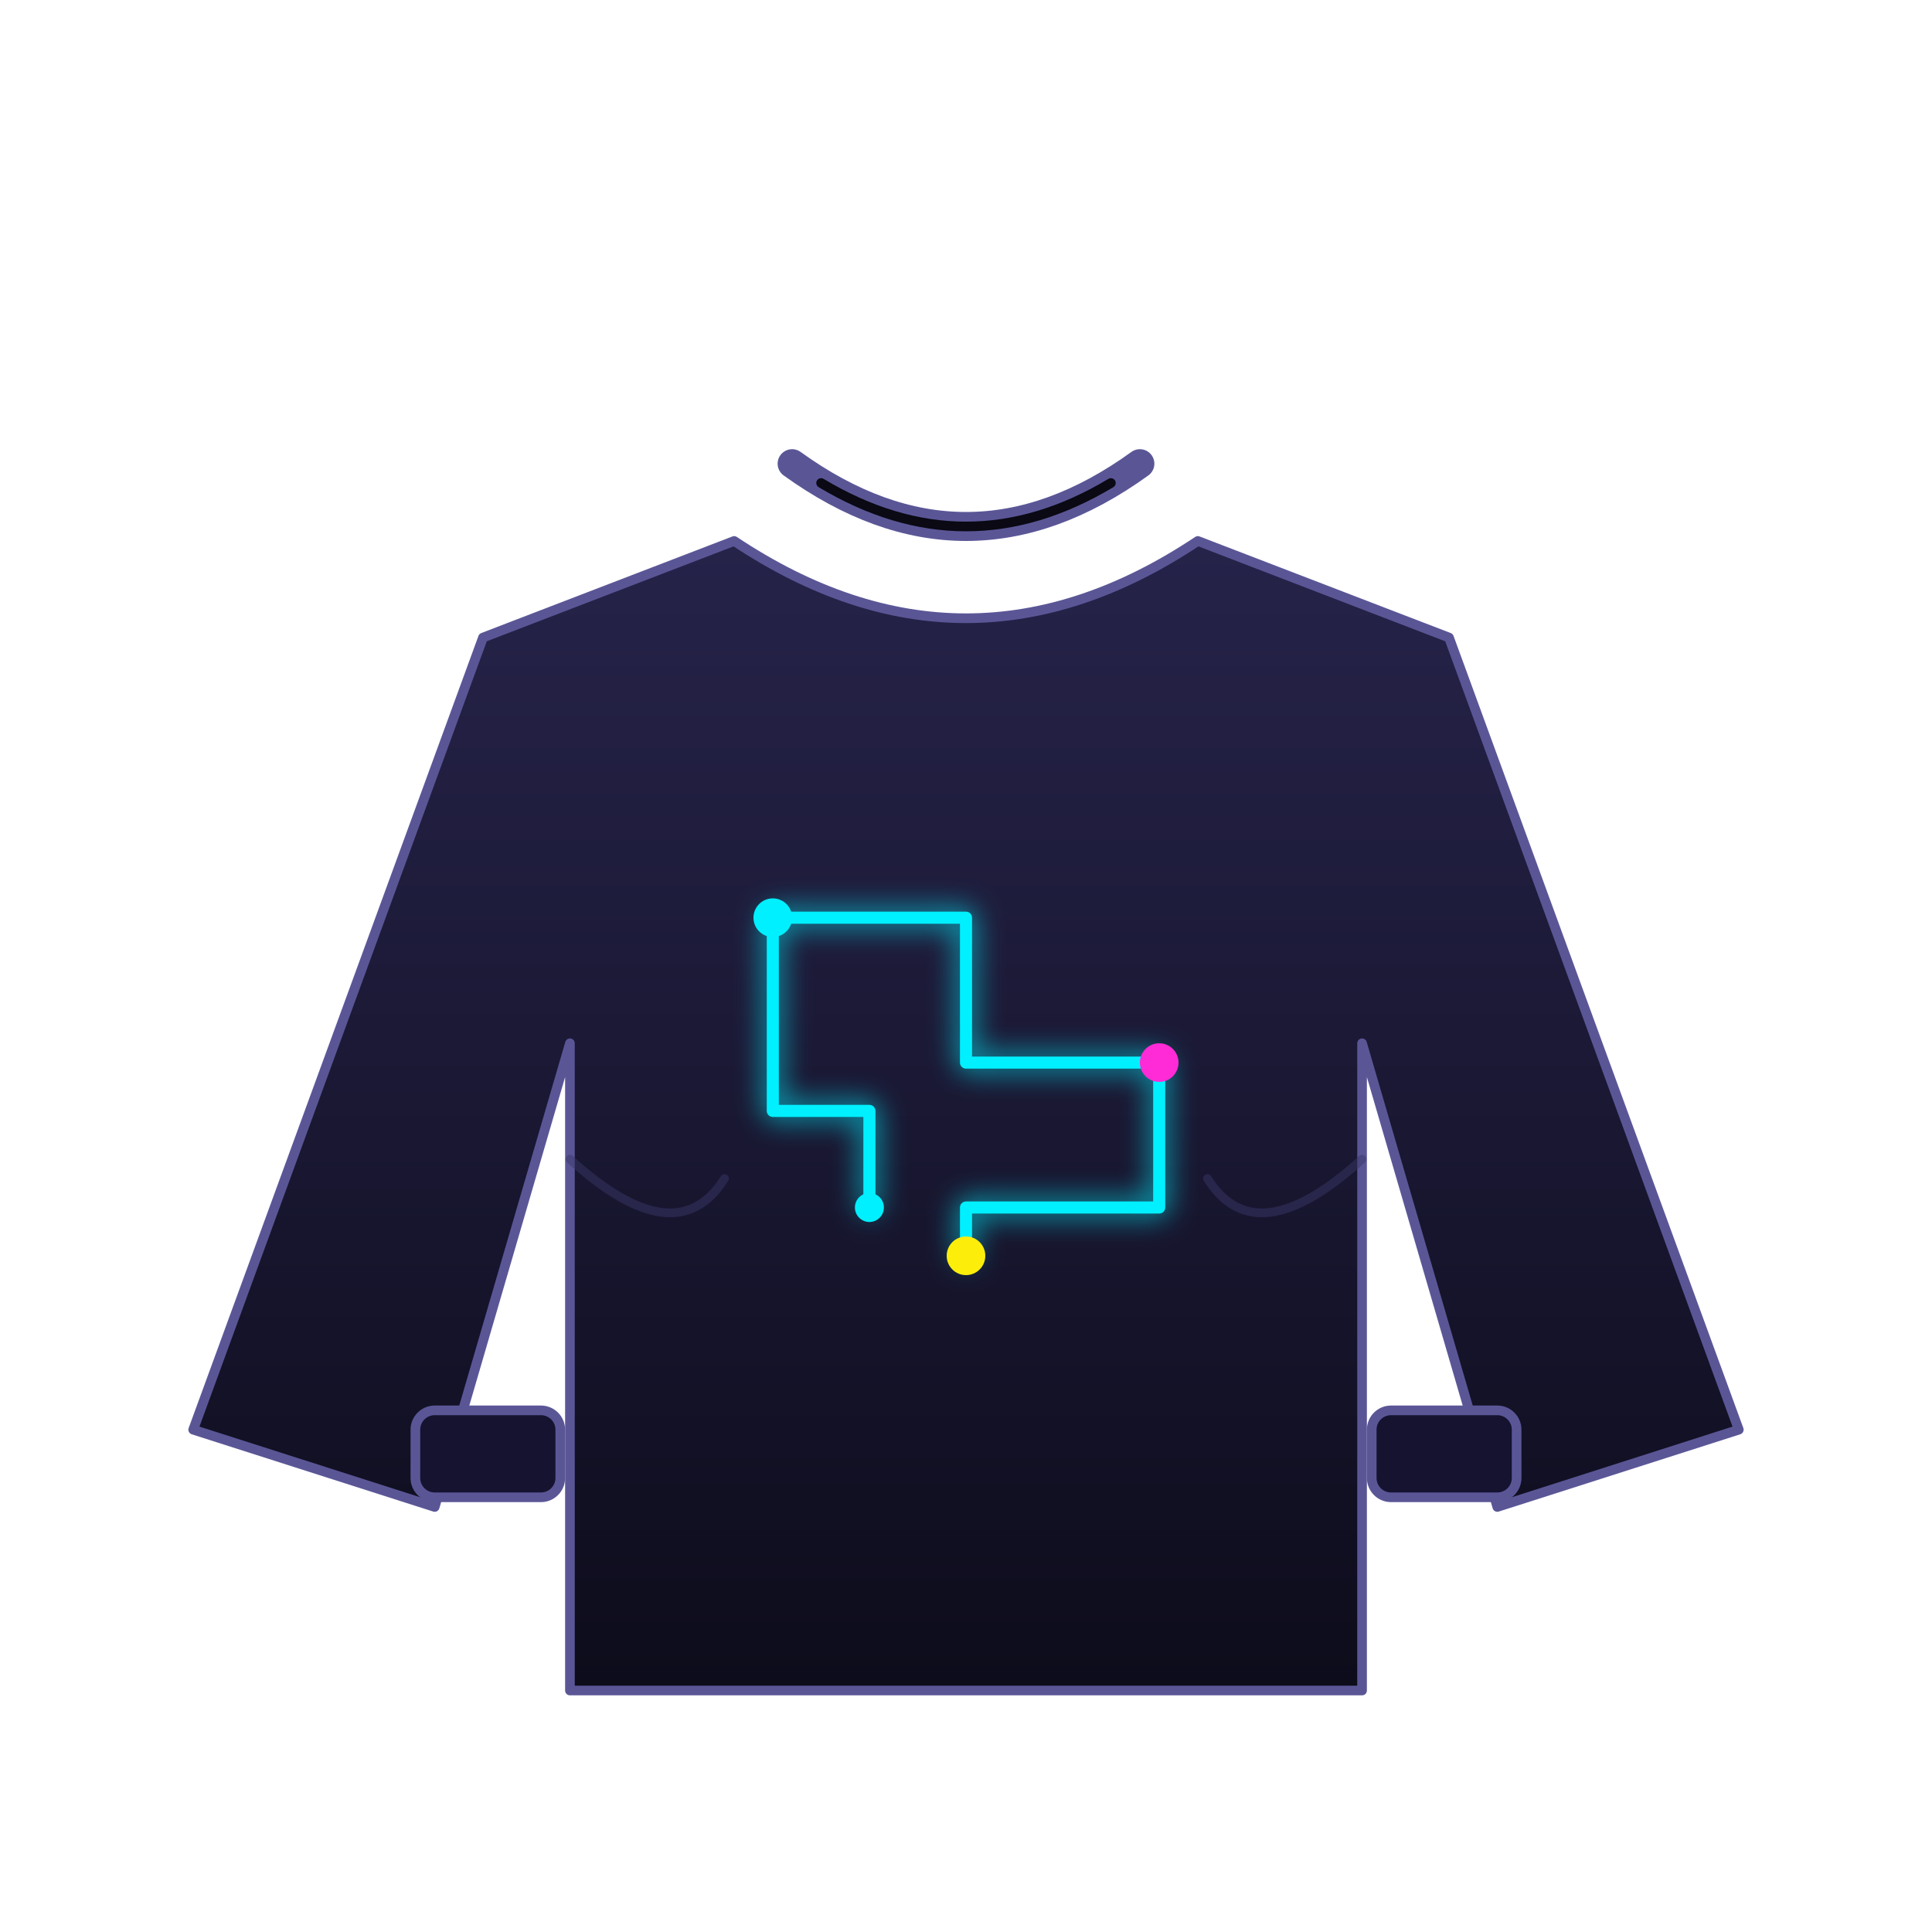
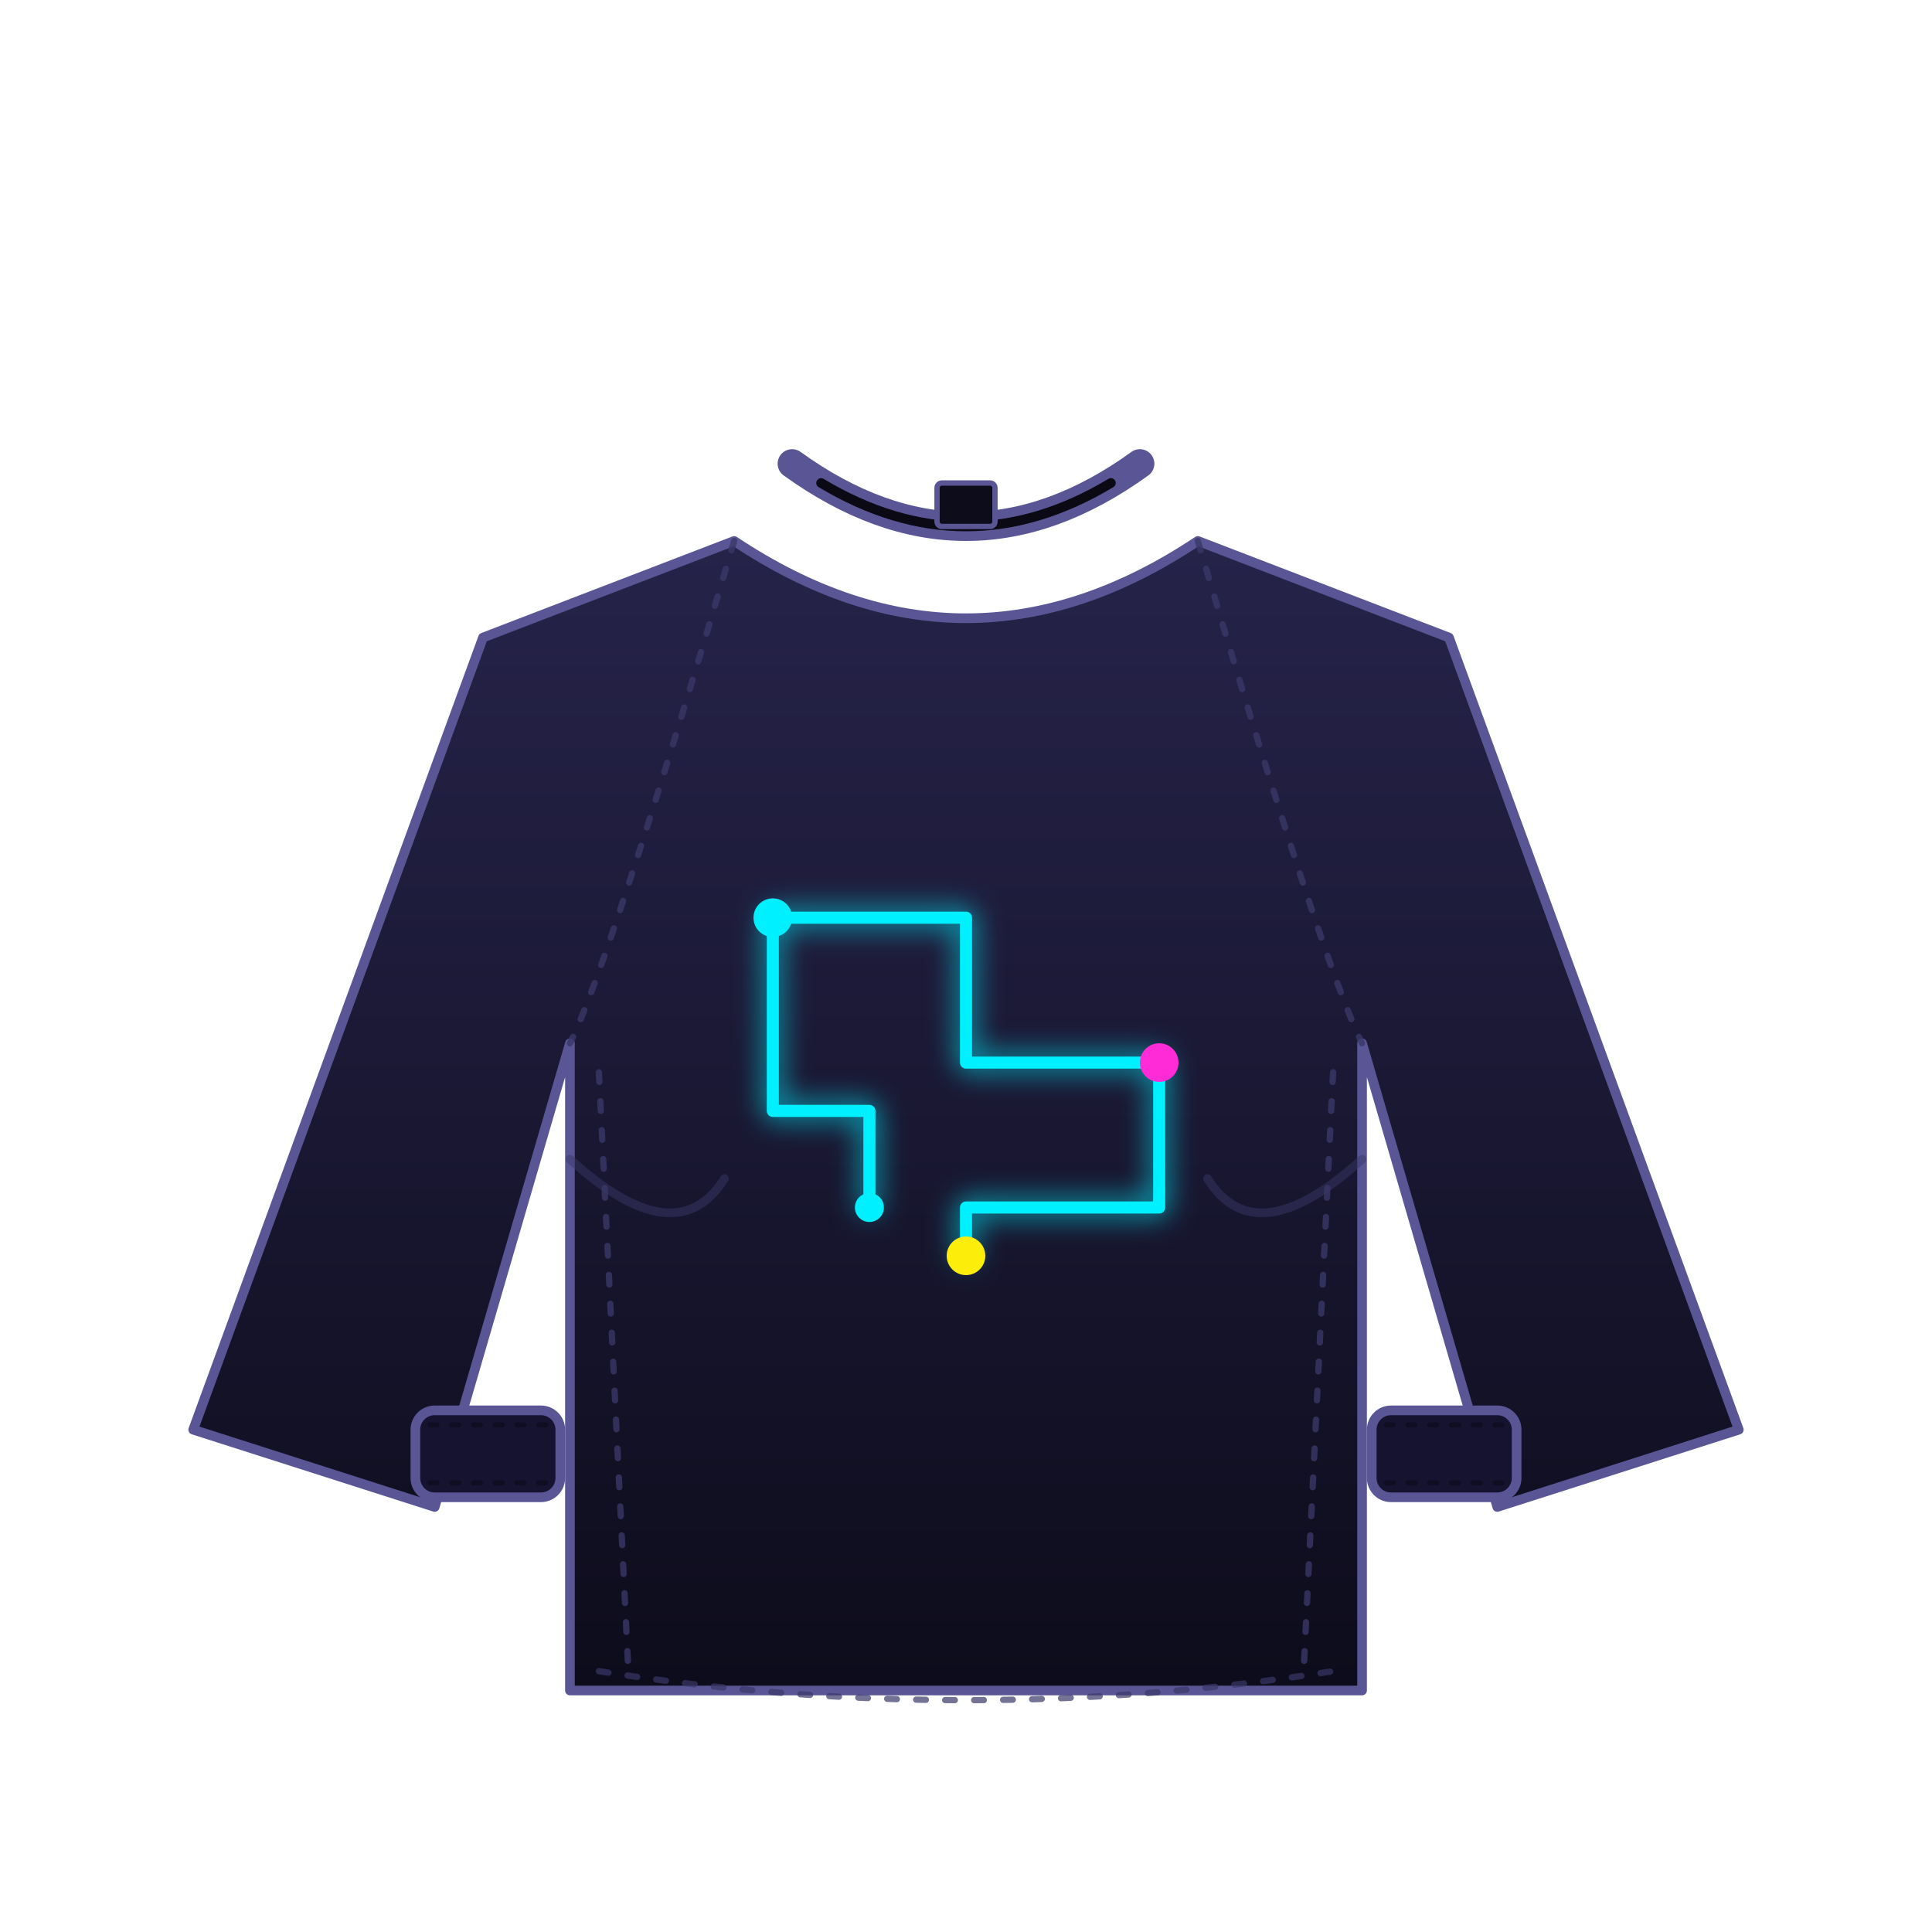
<svg xmlns="http://www.w3.org/2000/svg" viewBox="0 0 400 400" width="400" height="400">
  <defs>
    <linearGradient id="t" x1="0" y1="0" x2="0" y2="1">
      <stop offset="0" stop-color="#26234a" />
      <stop offset="1" stop-color="#0d0c1b" />
    </linearGradient>
    <filter id="n" x="-50%" y="-50%" width="200%" height="200%" color-interpolation-filters="sRGB">
      <feGaussianBlur stdDeviation="3" result="b" />
      <feMerge>
        <feMergeNode in="b" />
        <feMergeNode in="SourceGraphic" />
      </feMerge>
    </filter>
  </defs>
  <g stroke-linejoin="round" stroke-linecap="round" fill="none">
    <path d="M152 112L100 132L40 296L90 312L118 216V350H282V216L310 312L360 296L300 132L248 112Q200 144 152 112Z" fill="url(#t)" stroke="#5a5696" stroke-width="2" />
    <path d="M164 96Q200 122 236 96" stroke="#5a5696" stroke-width="6" />
    <path d="M170 100Q200 118 230 100" stroke="#0a0914" stroke-width="2" />
    <rect x="86" y="292" width="30" height="18" rx="4" fill="#151330" stroke="#5a5696" stroke-width="2" />
    <rect x="284" y="292" width="30" height="18" rx="4" fill="#151330" stroke="#5a5696" stroke-width="2" />
+     <path d="M89 295H113M89 307H113M287 295H311M287 307H311" stroke="#0a0914" stroke-width="1" stroke-dasharray="1.5 3" stroke-opacity=".55" />
    <path d="M118 240Q140 260 150 244M282 240Q260 260 250 244" stroke="#3a3768" stroke-width="1.8" stroke-opacity=".5" />
    <path d="M160 190H200V220H240M160 190V230H180V250M240 220V250H200V260" stroke="#00f0ff" stroke-width="2.5" filter="url(#n)" />
    <circle cx="160" cy="190" r="4" fill="#00f0ff" stroke="none" />
    <circle cx="240" cy="220" r="4" fill="#ff2bd6" stroke="none" />
    <circle cx="200" cy="260" r="4" fill="#fcee0a" stroke="none" />
    <circle cx="180" cy="250" r="3" fill="#00f0ff" stroke="none" />
+     <path d="M152 112Q126 200 118 216M248 112Q274 200 282 216" stroke="#3a3768" stroke-width="1.3" stroke-dasharray="2 4" stroke-opacity=".8" />
+     <path d="M124 222L130 344M276 222L270 344" stroke="#3a3768" stroke-width="1.3" stroke-dasharray="2 4" stroke-opacity=".8" />
+     <path d="M124 346Q200 358 276 346" stroke="#3a3768" stroke-width="1.3" stroke-dasharray="2 4" stroke-opacity=".7" />
+     <rect x="194" y="100" width="12" height="9" rx="1" fill="#0d0c1b" stroke="#5a5696" stroke-width="1.1" />
  </g>
</svg>
